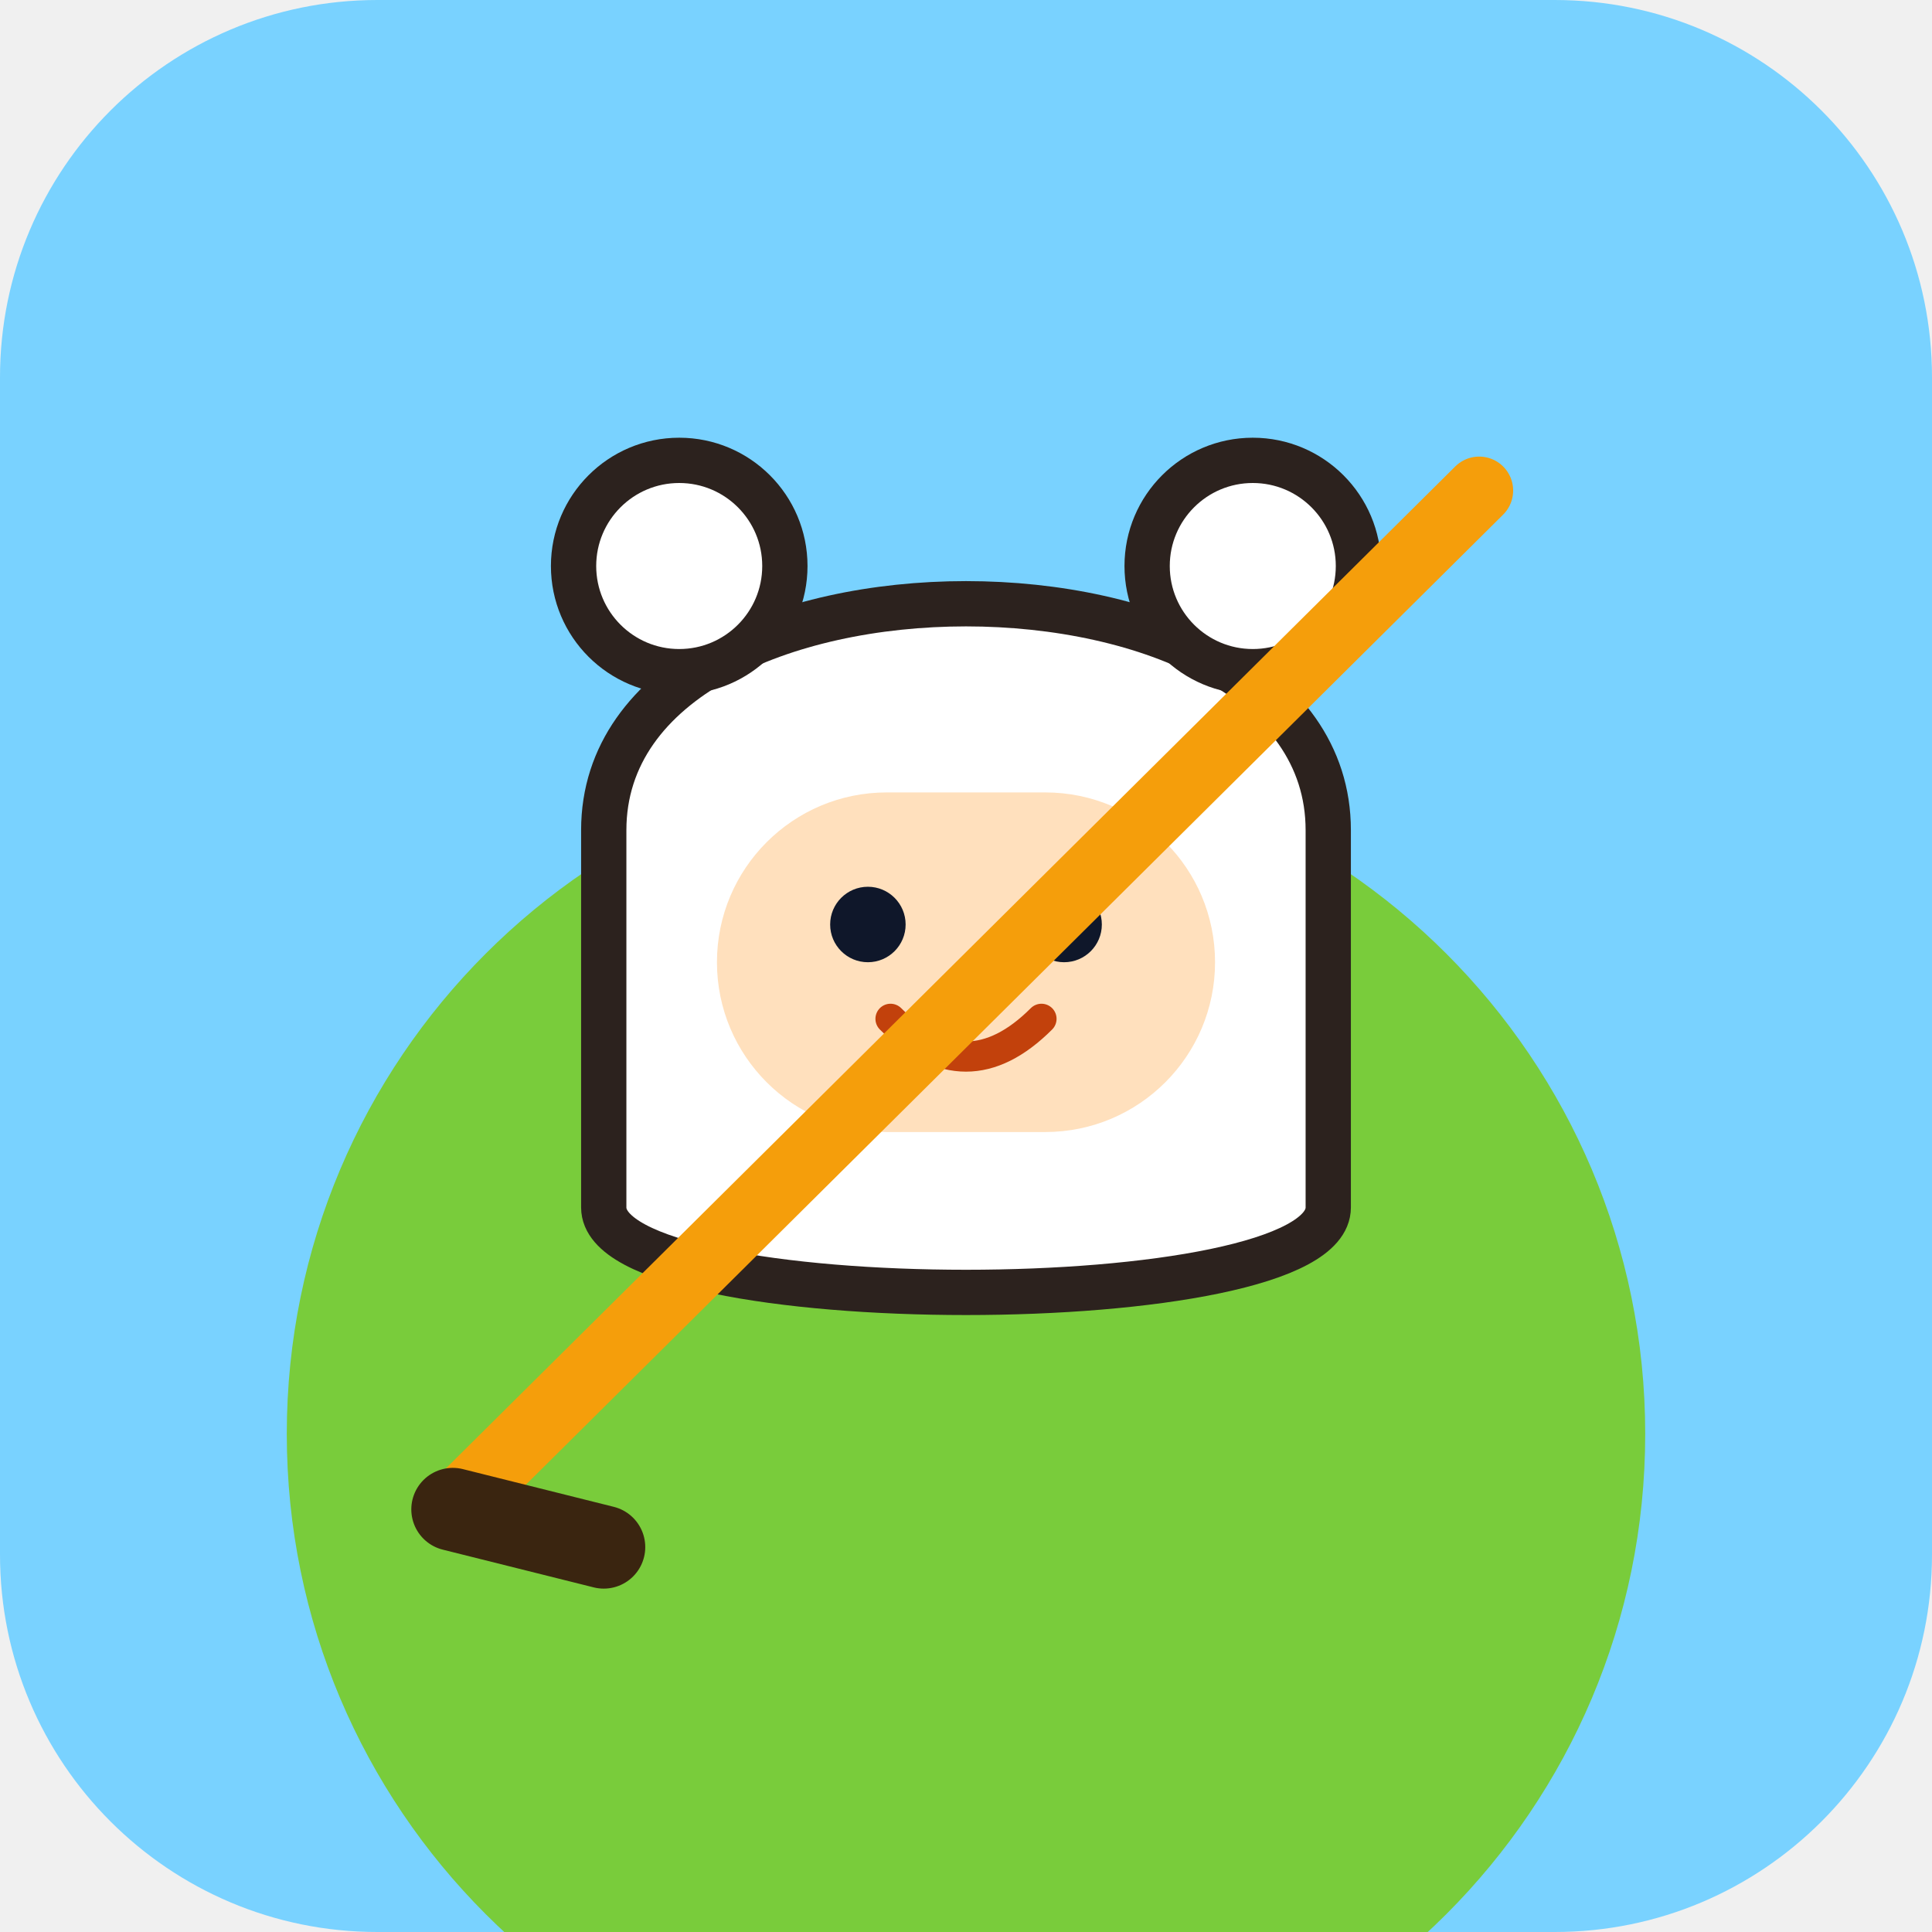
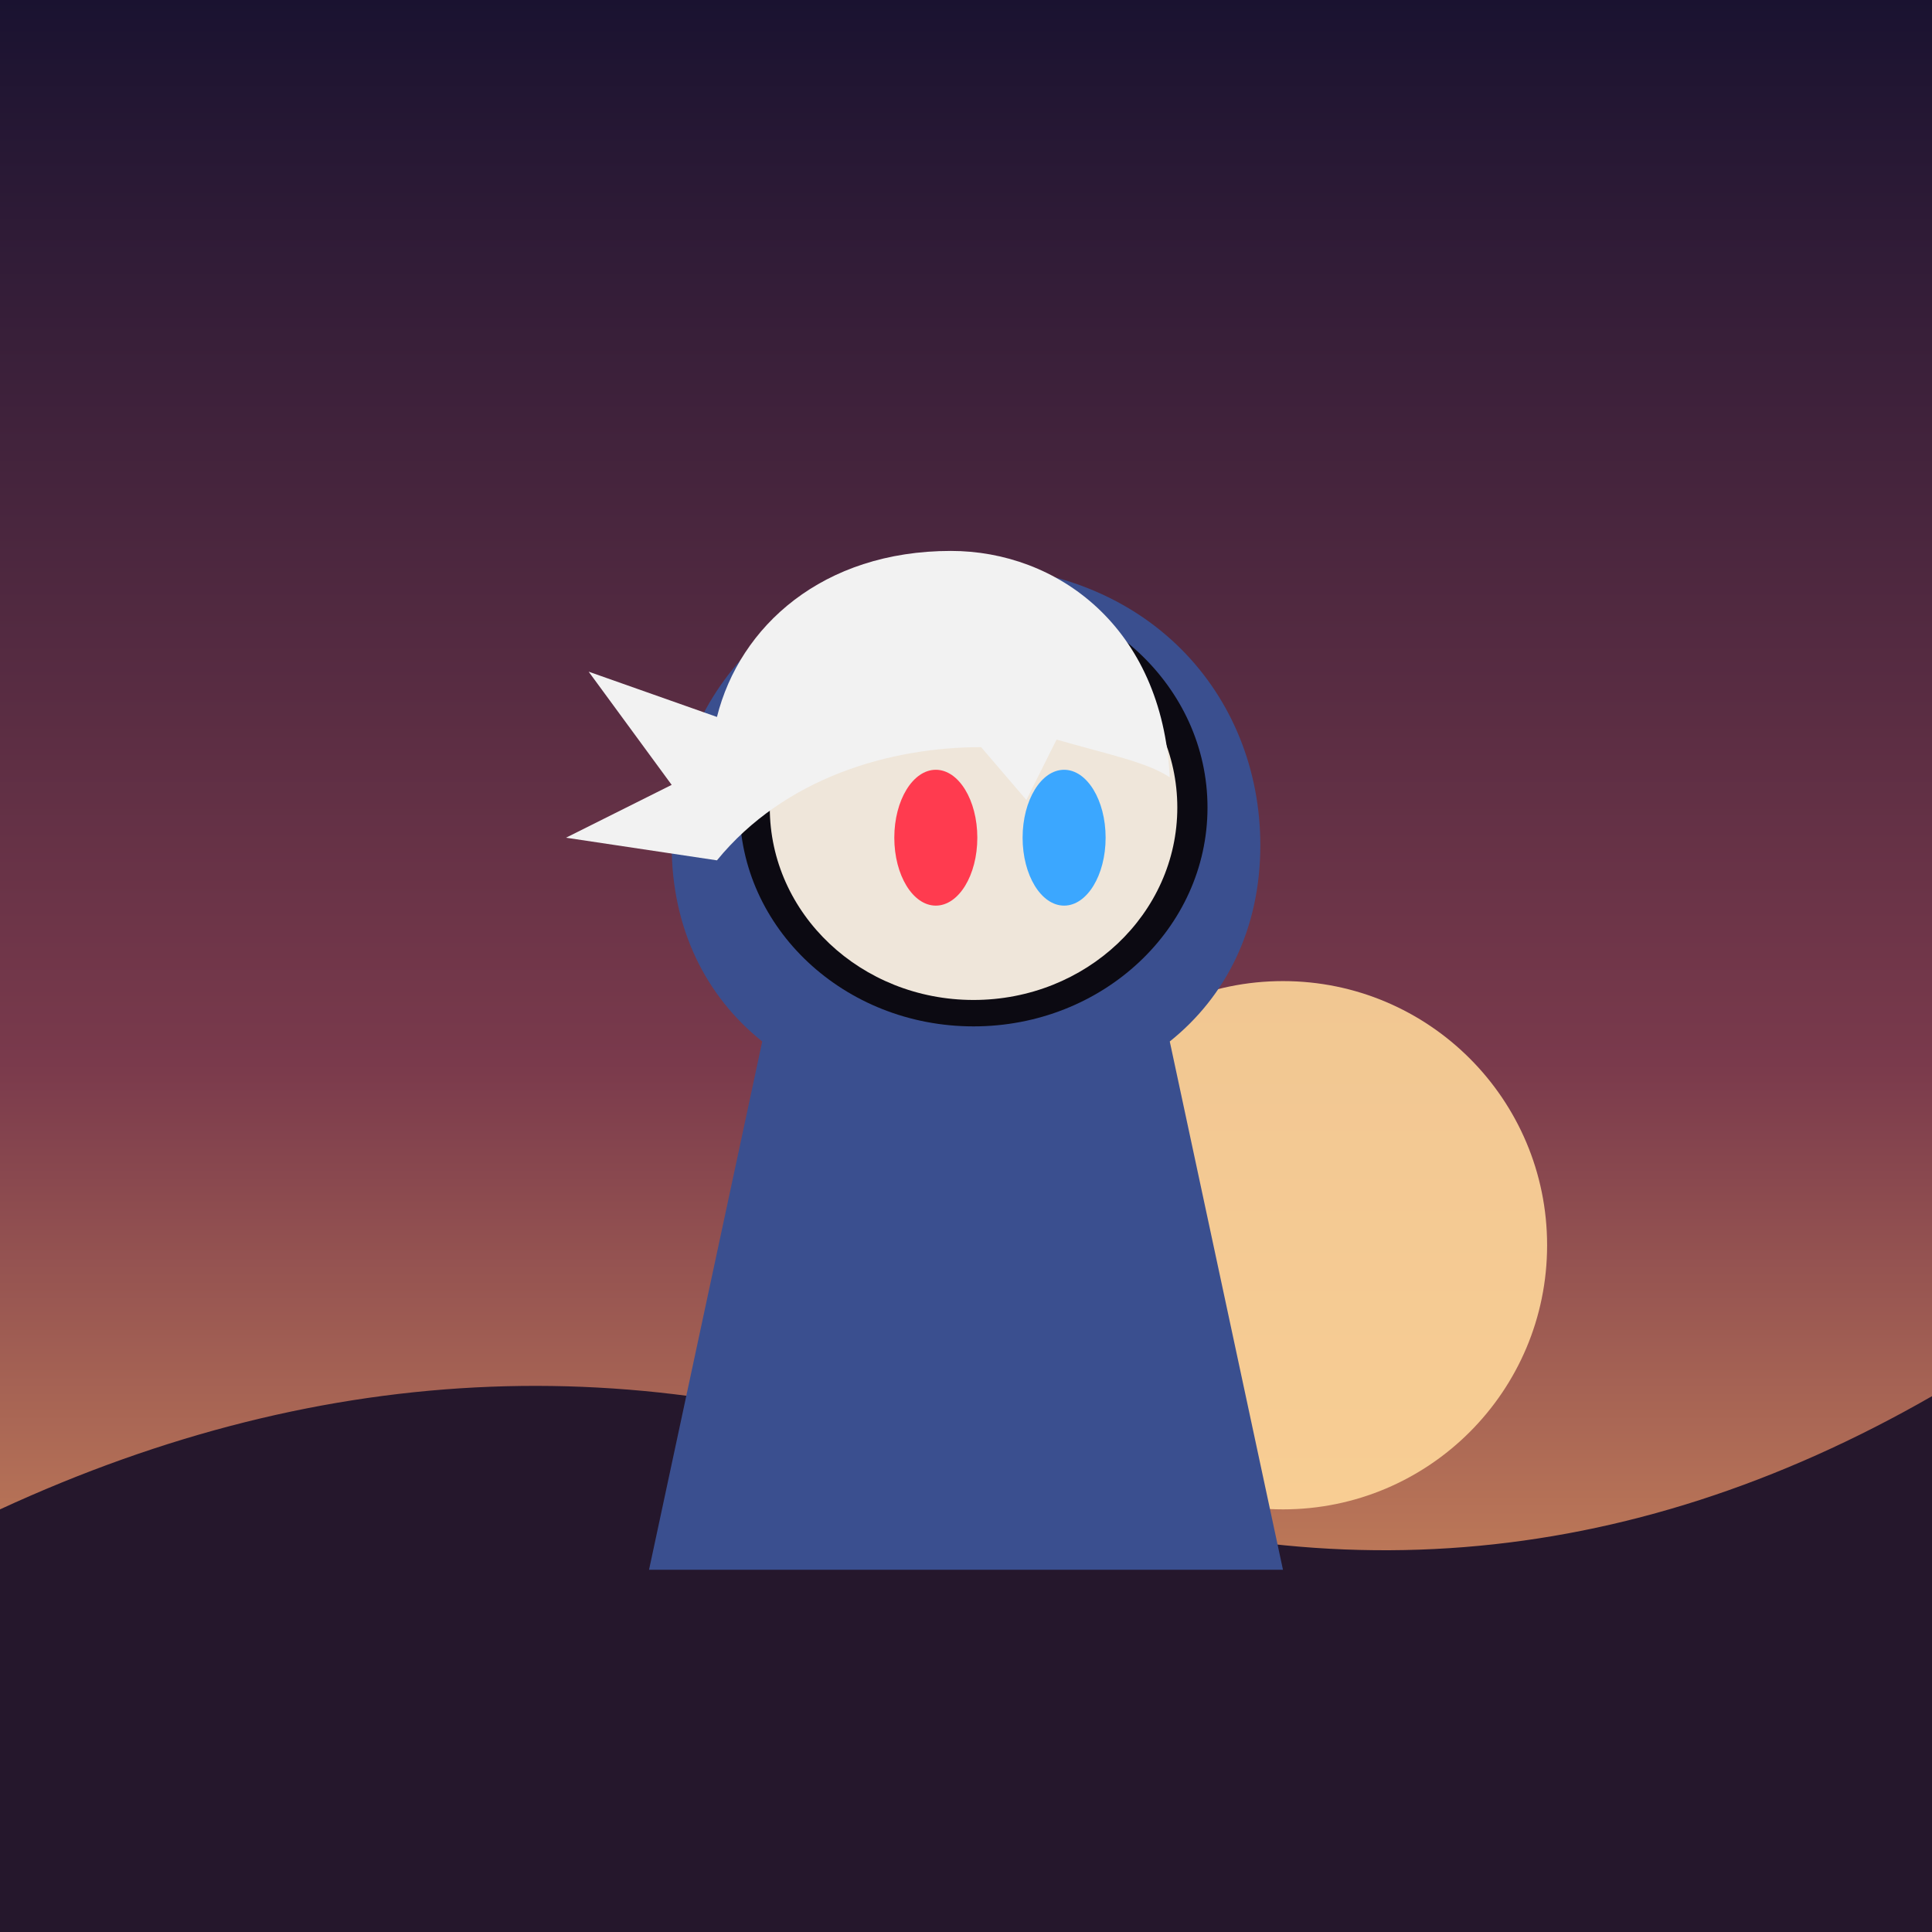
- <svg xmlns="http://www.w3.org/2000/svg" viewBox="0 0 512 512" width="512" height="512">
-   <rect width="512" height="512" rx="100" fill="#79d2ff" />
-   <circle cx="256" cy="380" r="180" fill="#79cc3b" />
-   <path d="M160 220 C160 140, 352 140, 352 220 L352 320 C352 350, 160 350, 160 320 Z" fill="#ffffff" stroke="#2c221e" stroke-width="12" />
-   <circle cx="180" cy="150" r="28" fill="#ffffff" stroke="#2c221e" stroke-width="12" />
-   <circle cx="332" cy="150" r="28" fill="#ffffff" stroke="#2c221e" stroke-width="12" />
-   <rect x="190" y="210" width="132" height="90" rx="45" fill="#ffe0bd" />
-   <circle cx="230" cy="245" r="10" fill="#0f172a" />
-   <circle cx="282" cy="245" r="10" fill="#0f172a" />
-   <path d="M236 270 Q256 290 276 270" stroke="#c2410c" stroke-width="8" fill="none" stroke-linecap="round" />
-   <path d="M120 400 L392 130" stroke="#f59e0b" stroke-width="18" stroke-linecap="round" />
-   <path d="M120 400 L160 410" stroke="#3a2510" stroke-width="22" stroke-linecap="round" />
+ <svg xmlns="http://www.w3.org/2000/svg" viewBox="0 0 512 512">
+   <defs>
+     <linearGradient id="sky" x1="0" y1="0" x2="0" y2="1">
+       <stop offset="0" stop-color="#191230" />
+       <stop offset="0.55" stop-color="#7a3a4c" />
+       <stop offset="1" stop-color="#f0a861" />
+     </linearGradient>
+   </defs>
+   <rect width="512" height="512" fill="url(#sky)" />
+   <circle cx="340" cy="330" r="70" fill="#ffd79a" opacity="0.9" />
+   <path d="M0 400 Q130 340 260 390 T512 370 V512 H0Z" fill="#25172c" />
+   <path d="M256 150c-48 0-78 34-78 74 0 22 9 40 24 52l-30 140h168l-30-140c15-12 24-30 24-52 0-40-30-74-78-74z" fill="#3a4f8f" />
+   <ellipse cx="258" cy="214" rx="62" ry="58" fill="#0c0a12" />
+   <ellipse cx="258" cy="214" rx="54" ry="51" fill="#efe6da" />
+   <path d="M310 206c-2-40-30-60-58-60-34 0-56 20-62 44l-34-12 22 30-28 14 40 6c18-22 46-30 70-30l12 14 8-16c14 4 24 6 30 10z" fill="#f2f2f2" />
+   <ellipse cx="248" cy="222" rx="11" ry="18" fill="#ff3b4f" />
+   <ellipse cx="282" cy="222" rx="11" ry="18" fill="#3ba7ff" />
</svg>
